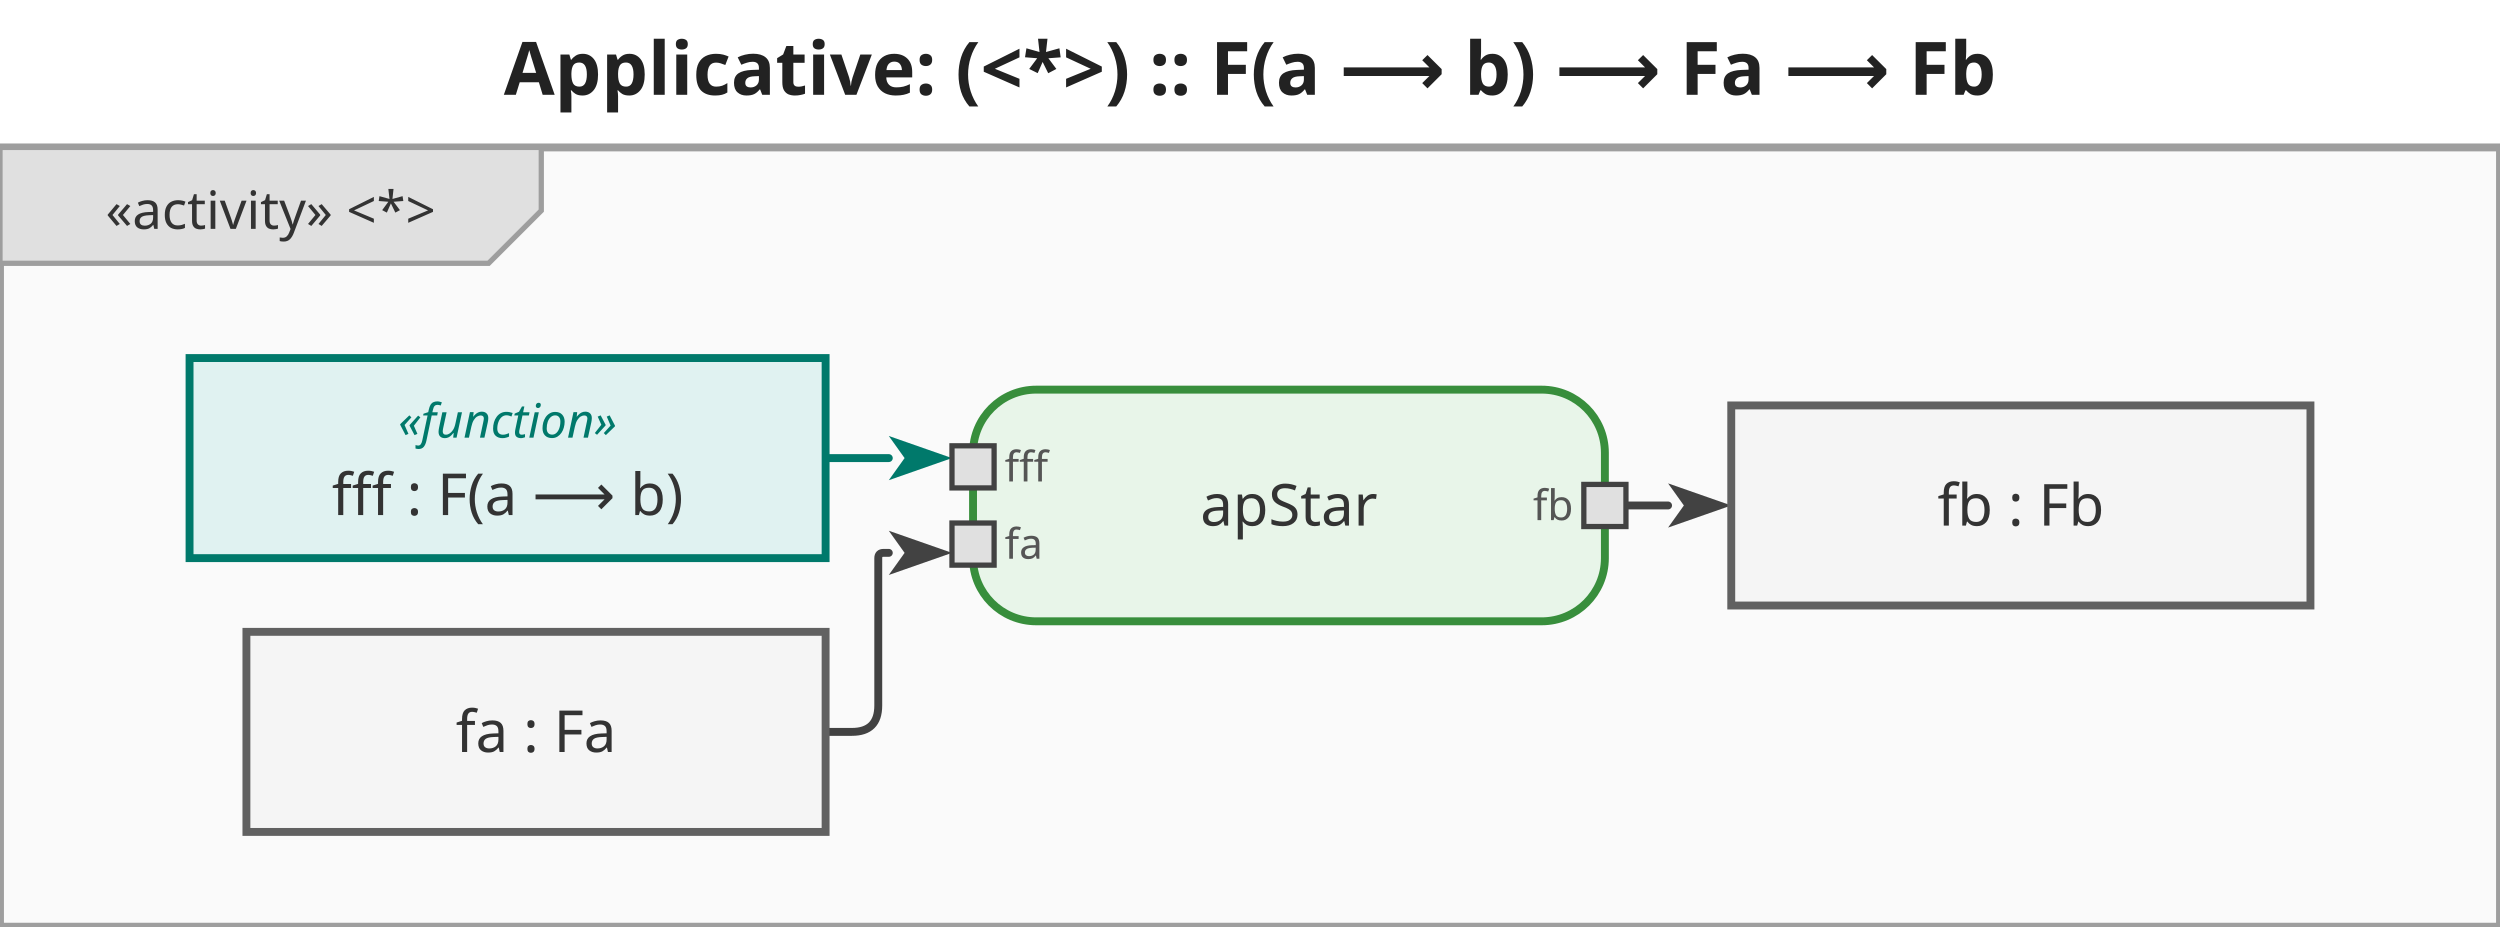
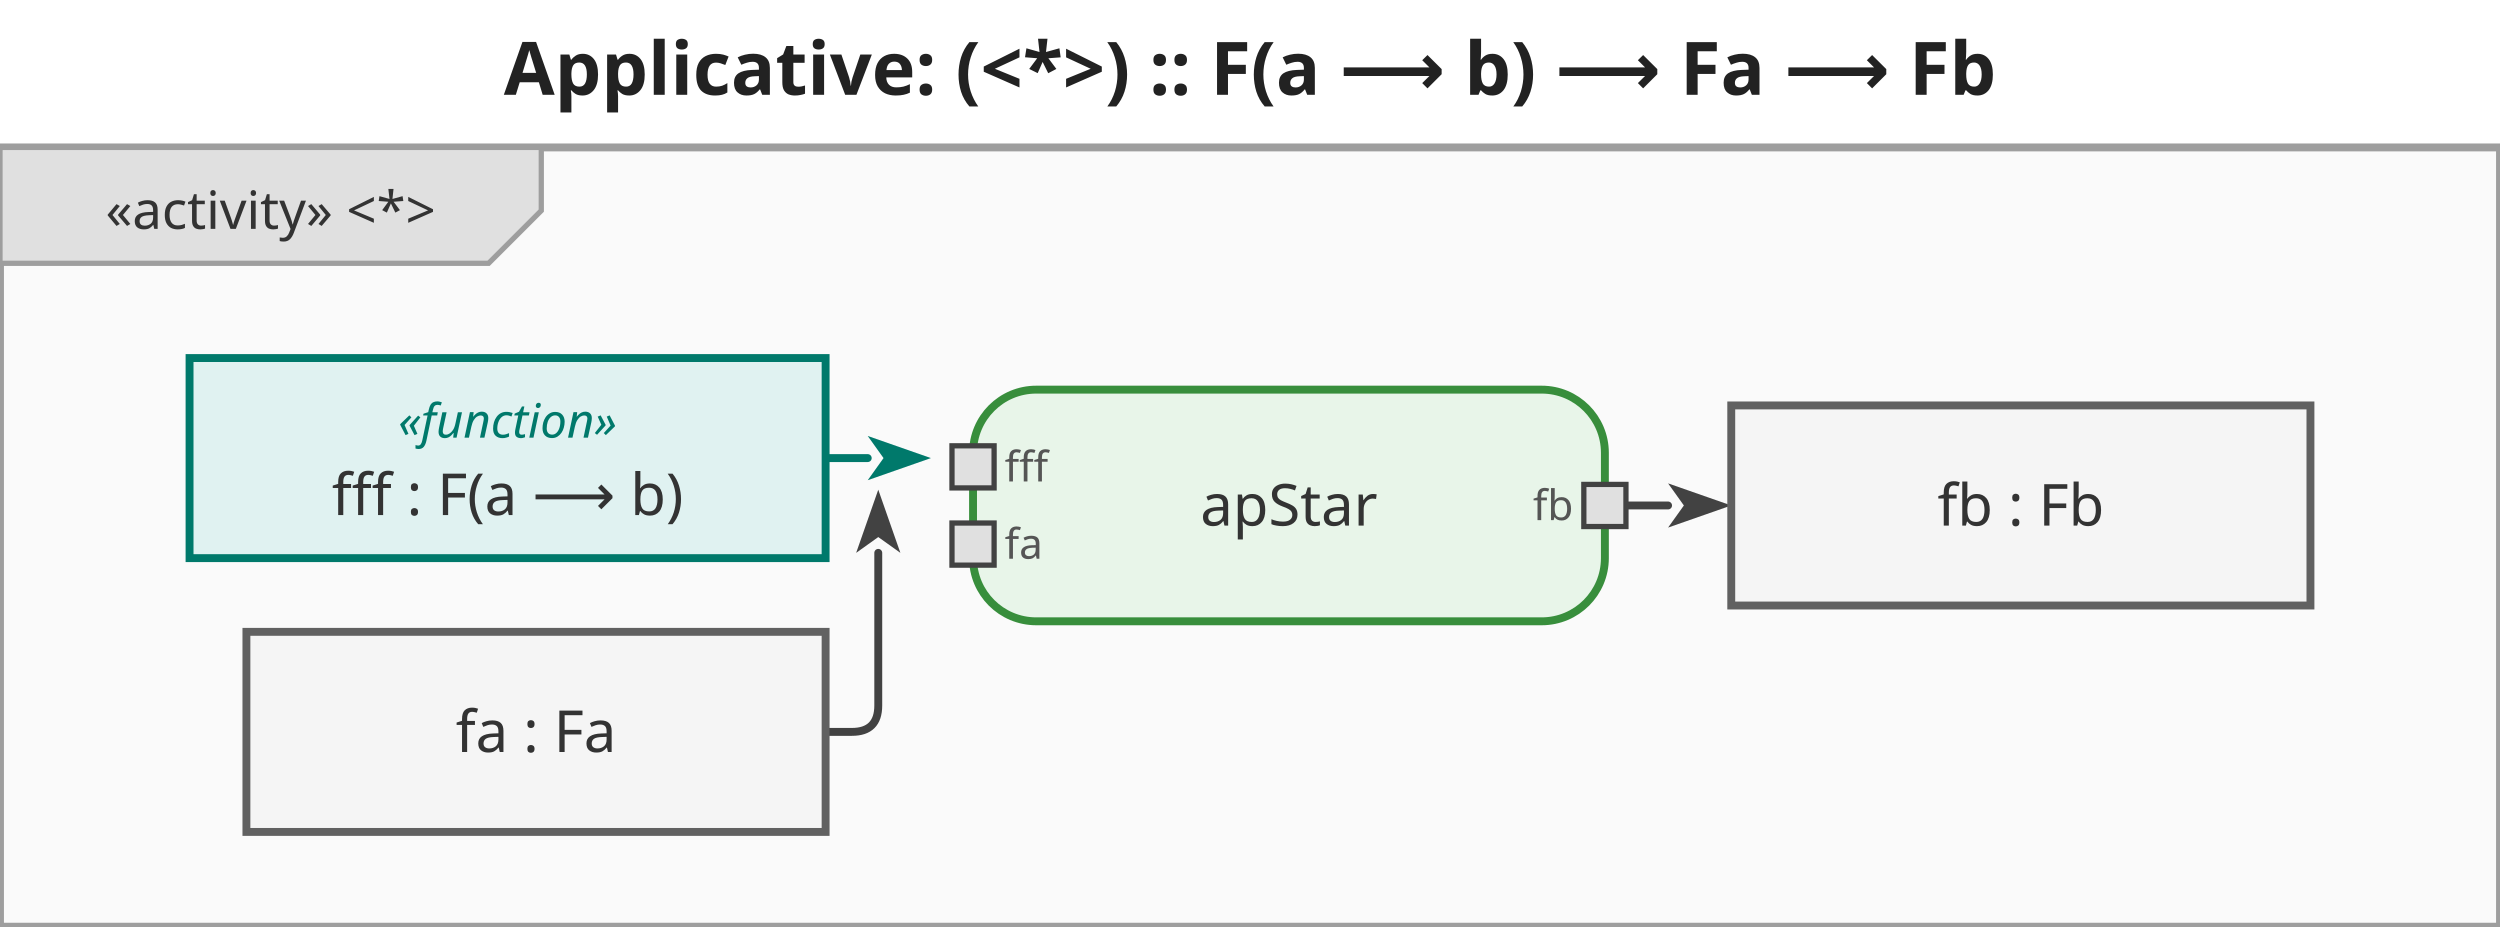
<svg xmlns="http://www.w3.org/2000/svg" viewBox="0 0 474.8 176" width="474.8" height="176">
  <defs>
    <marker id="arrowFilled" viewBox="0 0 10 10" refX="0" refY="5" markerWidth="8" markerHeight="8" orient="auto-start-reverse">
      <path d="M0,1.5 L10,5 L0,8.5 L2.5,5 Z" fill="#424242" />
    </marker>
    <marker id="arrowOpen" viewBox="0 0 10 10" refX="0" refY="5" markerWidth="8" markerHeight="8" orient="auto-start-reverse">
      <path d="M0,1.5 L10,5 L0,8.5" fill="none" stroke="#424242" stroke-width="1.25" />
    </marker>
    <marker id="arrowHof" viewBox="0 0 10 10" refX="0" refY="5" markerWidth="8" markerHeight="8" orient="auto-start-reverse">
      <path d="M0,1.5 L10,5 L0,8.5 L2.5,5 Z" fill="#00796b" />
    </marker>
  </defs>
  <rect width="474.8" height="176" fill="white" />
  <text x="237.4" y="18" text-anchor="middle" font-size="14" font-weight="bold" font-family="sans-serif" fill="#222">Applicative: (&lt;*&gt;) :: F(a ⟶ b) ⟶ Fa ⟶ Fb</text>
  <g transform="translate(0,28) scale(1)">
    <rect x="0" y="0" width="474.8" height="148" fill="#fafafa" stroke="#9e9e9e" stroke-width="1.5" />
    <g class="diagram-frame-tab tab-activity">
      <path d="M0,0 L102.8,0 L102.8,12 L92.8,22 L0,22 Z" fill="#e0e0e0" stroke="#9e9e9e" stroke-width="1" />
      <text x="51.4" y="12" text-anchor="middle" font-size="10" font-family="sans-serif" dominant-baseline="middle" fill="#333">«activity» &lt;*&gt;</text>
    </g>
    <g class="edge hof-edge">
-       <path d="M156.8,59.0 L168.8,59.0" fill="none" stroke="#00796b" stroke-width="1.5" stroke-linejoin="round" stroke-linecap="round" marker-end="url(#arrowHof)" />
+       <path d="M156.8,59.0 L164.8,59.0" fill="none" stroke="#00796b" stroke-width="1.5" stroke-linejoin="round" stroke-linecap="round" marker-end="url(#arrowHof)" />
    </g>
    <g class="edge">
-       <path d="M156.8,111.0 L161.8,111.0 Q166.8,111.0 166.8,106.0 L166.8,78.0 Q166.8,77.0 167.8,77.0 L168.8,77.0" fill="none" stroke="#424242" stroke-width="1.5" stroke-linejoin="round" stroke-linecap="round" marker-end="url(#arrowFilled)" />
+       <path d="M156.8,111.0 L161.8,111.0 Q166.8,111.0 166.8,106.0 L166.8,77.0 L166.8,77.0" fill="none" stroke="#424242" stroke-width="1.5" stroke-linejoin="round" stroke-linecap="round" marker-end="url(#arrowFilled)" />
    </g>
    <g class="edge">
      <path d="M308.8,68.0 L316.8,68.0" fill="none" stroke="#424242" stroke-width="1.5" stroke-linejoin="round" stroke-linecap="round" marker-end="url(#arrowFilled)" />
    </g>
    <g class="action-node">
      <rect x="184.8" y="46" width="120" height="44" rx="12" fill="#e8f5e9" stroke="#388e3c" stroke-width="1.5" />
      <text class="action-label" x="244.8" y="68" text-anchor="middle" font-size="11" font-family="sans-serif" dominant-baseline="middle" fill="#333">apStar</text>
      <g class="pin pin-in">
        <rect x="180.8" y="56.667" width="8" height="8" fill="#e0e0e0" stroke="#424242" stroke-width="1" />
        <text x="190.8" y="60.667" text-anchor="start" dominant-baseline="middle" font-size="8" font-family="sans-serif" fill="#555">fff</text>
      </g>
      <g class="pin pin-in">
        <rect x="180.8" y="71.333" width="8" height="8" fill="#e0e0e0" stroke="#424242" stroke-width="1" />
        <text x="190.8" y="75.333" text-anchor="start" dominant-baseline="middle" font-size="8" font-family="sans-serif" fill="#555">fa</text>
      </g>
      <g class="pin pin-out">
        <rect x="300.8" y="64" width="8" height="8" fill="#e0e0e0" stroke="#424242" stroke-width="1" />
        <text x="298.8" y="68" text-anchor="end" dominant-baseline="middle" font-size="8" font-family="sans-serif" fill="#555">fb</text>
      </g>
    </g>
    <g class="object-node hof">
      <rect x="36" y="40" width="120.8" height="38" fill="#e0f2f1" stroke="#00796b" stroke-width="1.5" />
      <text x="96.4" y="52" text-anchor="middle" font-size="9" font-style="italic" font-family="sans-serif" dominant-baseline="middle" fill="#00796b">«function»</text>
      <text x="96.4" y="66" text-anchor="middle" font-size="11" font-family="sans-serif" dominant-baseline="middle" fill="#333">fff : F(a ⟶ b)</text>
    </g>
    <g class="object-node">
      <rect x="46.8" y="92" width="110" height="38" fill="#f5f5f5" stroke="#616161" stroke-width="1.5" />
      <text x="101.8" y="111" text-anchor="middle" font-size="11" font-family="sans-serif" dominant-baseline="middle" fill="#333">fa : Fa</text>
    </g>
    <g class="object-node">
      <rect x="328.8" y="49" width="110" height="38" fill="#f5f5f5" stroke="#616161" stroke-width="1.5" />
      <text x="383.8" y="68" text-anchor="middle" font-size="11" font-family="sans-serif" dominant-baseline="middle" fill="#333">fb : Fb</text>
    </g>
  </g>
</svg>
